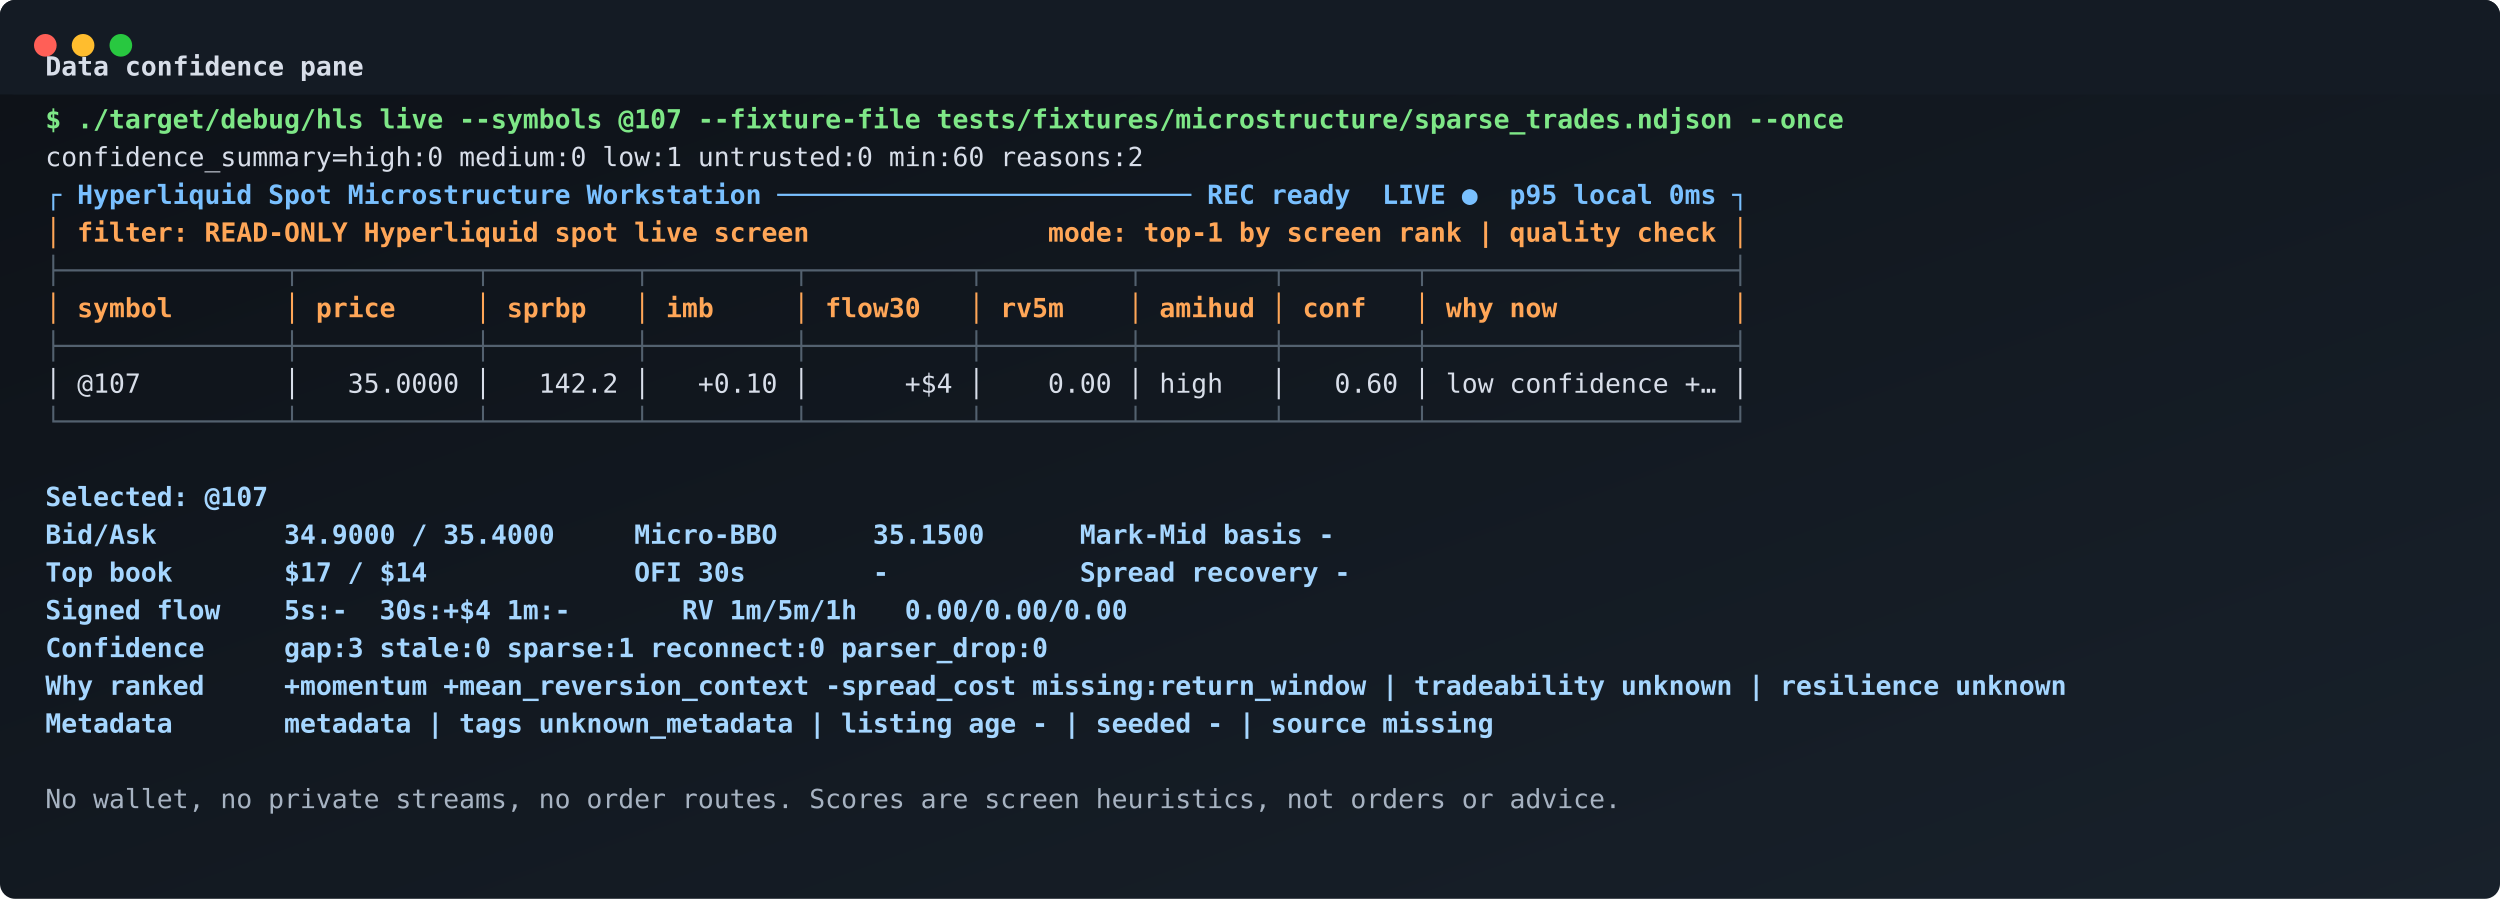
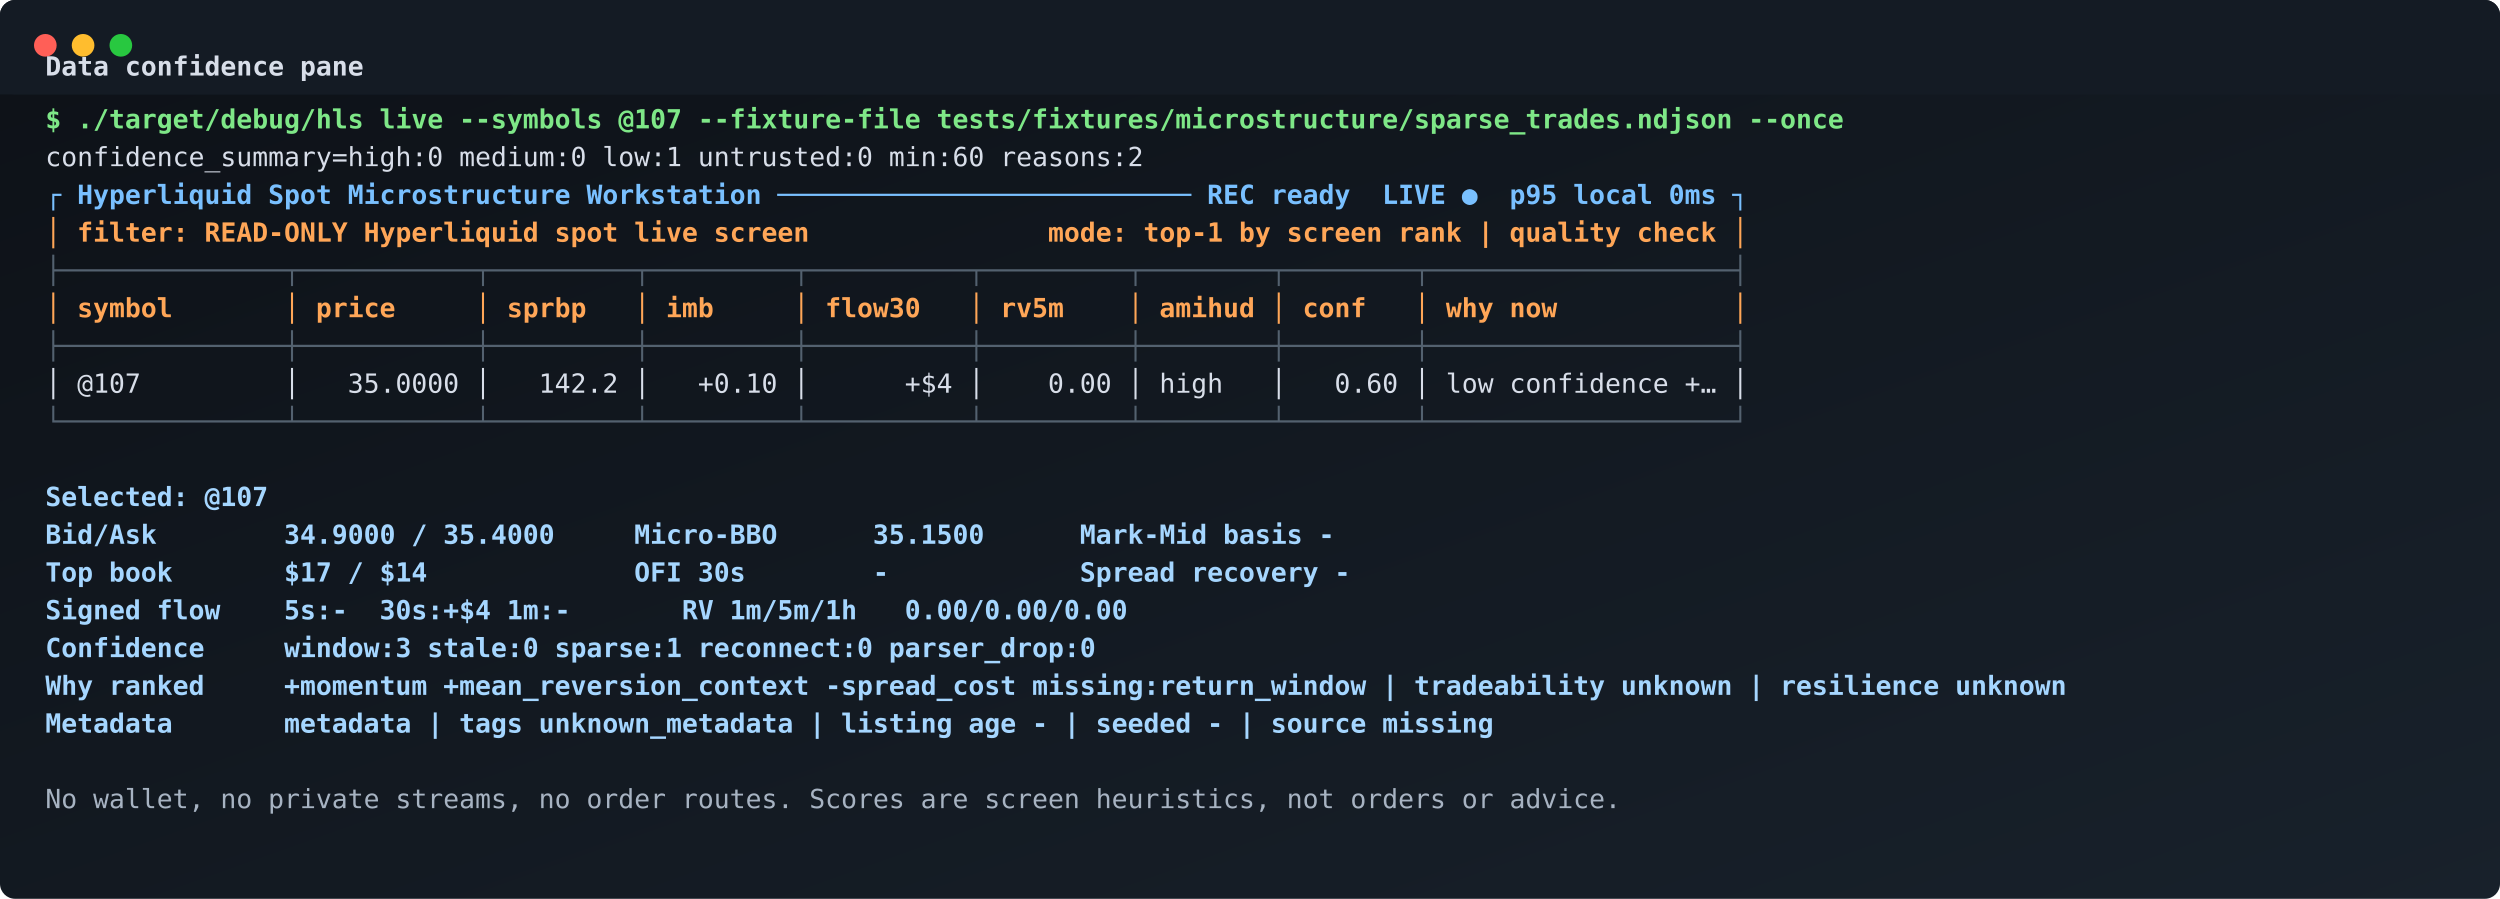
<svg xmlns="http://www.w3.org/2000/svg" role="img" xml:space="preserve" aria-label="Data confidence pane terminal screenshot" viewBox="0 0 1324 476" width="1324" height="476">
  <defs>
    <linearGradient id="bg" x1="0" x2="1" y1="0" y2="1">
      <stop offset="0" stop-color="#0d1117" />
      <stop offset="1" stop-color="#18212b" />
    </linearGradient>
  </defs>
  <rect width="1324" height="476" rx="8" fill="url(#bg)" />
  <rect x="0" y="0" width="1324" height="50" rx="8" fill="#141b24" />
  <rect x="0" y="42" width="1324" height="8" fill="#141b24" />
  <circle cx="24" cy="24" r="6" fill="#ff5f57" />
  <circle cx="44" cy="24" r="6" fill="#ffbd2e" />
  <circle cx="64" cy="24" r="6" fill="#28c840" />
  <text x="24" y="40" fill="#d8dee9" font-family="ui-monospace, SFMono-Regular, Menlo, Consolas, monospace" font-size="14" font-weight="700">Data confidence pane</text>
  <text x="24" y="68" fill="#7ee787" font-family="ui-monospace, SFMono-Regular, Menlo, Consolas, monospace" font-size="14" font-weight="700">$ ./target/debug/hls live --symbols @107 --fixture-file tests/fixtures/microstructure/sparse_trades.ndjson --once</text>
  <text x="24" y="88" fill="#d8dee9" font-family="ui-monospace, SFMono-Regular, Menlo, Consolas, monospace" font-size="14" font-weight="400">confidence_summary=high:0 medium:0 low:1 untrusted:0 min:60 reasons:2</text>
  <text x="24" y="108" fill="#79c0ff" font-family="ui-monospace, SFMono-Regular, Menlo, Consolas, monospace" font-size="14" font-weight="700">┌ Hyperliquid Spot Microstructure Workstation ────────────────────────── REC ready  LIVE ●  p95 local 0ms ┐</text>
  <text x="24" y="128" fill="#ffa657" font-family="ui-monospace, SFMono-Regular, Menlo, Consolas, monospace" font-size="14" font-weight="700">│ filter: READ-ONLY Hyperliquid spot live screen               mode: top-1 by screen rank | quality check │</text>
  <text x="24" y="148" fill="#53616f" font-family="ui-monospace, SFMono-Regular, Menlo, Consolas, monospace" font-size="14" font-weight="400">├──────────────┬───────────┬─────────┬─────────┬──────────┬─────────┬────────┬────────┬───────────────────┤</text>
  <text x="24" y="168" fill="#ffa657" font-family="ui-monospace, SFMono-Regular, Menlo, Consolas, monospace" font-size="14" font-weight="700">│ symbol       │ price     │ sprbp   │ imb     │ flow30   │ rv5m    │ amihud │ conf   │ why now           │</text>
  <text x="24" y="188" fill="#53616f" font-family="ui-monospace, SFMono-Regular, Menlo, Consolas, monospace" font-size="14" font-weight="400">├──────────────┼───────────┼─────────┼─────────┼──────────┼─────────┼────────┼────────┼───────────────────┤</text>
  <text x="24" y="208" fill="#d8dee9" font-family="ui-monospace, SFMono-Regular, Menlo, Consolas, monospace" font-size="14" font-weight="400">│ @107         │   35.0000 │   142.2 │   +0.10 │      +$4 │    0.00 │ high   │   0.60 │ low confidence +… │</text>
  <text x="24" y="228" fill="#53616f" font-family="ui-monospace, SFMono-Regular, Menlo, Consolas, monospace" font-size="14" font-weight="400">└──────────────┴───────────┴─────────┴─────────┴──────────┴─────────┴────────┴────────┴───────────────────┘</text>
  <text x="24" y="248" fill="#d8dee9" font-family="ui-monospace, SFMono-Regular, Menlo, Consolas, monospace" font-size="14" font-weight="400" />
  <text x="24" y="268" fill="#a5d6ff" font-family="ui-monospace, SFMono-Regular, Menlo, Consolas, monospace" font-size="14" font-weight="600">Selected: @107</text>
  <text x="24" y="288" fill="#a5d6ff" font-family="ui-monospace, SFMono-Regular, Menlo, Consolas, monospace" font-size="14" font-weight="600">Bid/Ask        34.9000 / 35.4000     Micro-BBO      35.1500      Mark-Mid basis -</text>
  <text x="24" y="308" fill="#a5d6ff" font-family="ui-monospace, SFMono-Regular, Menlo, Consolas, monospace" font-size="14" font-weight="600">Top book       $17 / $14             OFI 30s        -            Spread recovery -</text>
  <text x="24" y="328" fill="#a5d6ff" font-family="ui-monospace, SFMono-Regular, Menlo, Consolas, monospace" font-size="14" font-weight="600">Signed flow    5s:-  30s:+$4 1m:-       RV 1m/5m/1h   0.00/0.00/0.00</text>
-   <text x="24" y="348" fill="#a5d6ff" font-family="ui-monospace, SFMono-Regular, Menlo, Consolas, monospace" font-size="14" font-weight="600">Confidence     gap:3 stale:0 sparse:1 reconnect:0 parser_drop:0</text>
+   <text x="24" y="348" fill="#a5d6ff" font-family="ui-monospace, SFMono-Regular, Menlo, Consolas, monospace" font-size="14" font-weight="600">Confidence     window:3 stale:0 sparse:1 reconnect:0 parser_drop:0</text>
  <text x="24" y="368" fill="#a5d6ff" font-family="ui-monospace, SFMono-Regular, Menlo, Consolas, monospace" font-size="14" font-weight="600">Why ranked     +momentum +mean_reversion_context -spread_cost missing:return_window | tradeability unknown | resilience unknown</text>
  <text x="24" y="388" fill="#a5d6ff" font-family="ui-monospace, SFMono-Regular, Menlo, Consolas, monospace" font-size="14" font-weight="600">Metadata       metadata | tags unknown_metadata | listing age - | seeded - | source missing</text>
  <text x="24" y="408" fill="#d8dee9" font-family="ui-monospace, SFMono-Regular, Menlo, Consolas, monospace" font-size="14" font-weight="400" />
  <text x="24" y="428" fill="#a7b3c2" font-family="ui-monospace, SFMono-Regular, Menlo, Consolas, monospace" font-size="14" font-weight="400">No wallet, no private streams, no order routes. Scores are screen heuristics, not orders or advice.</text>
</svg>
